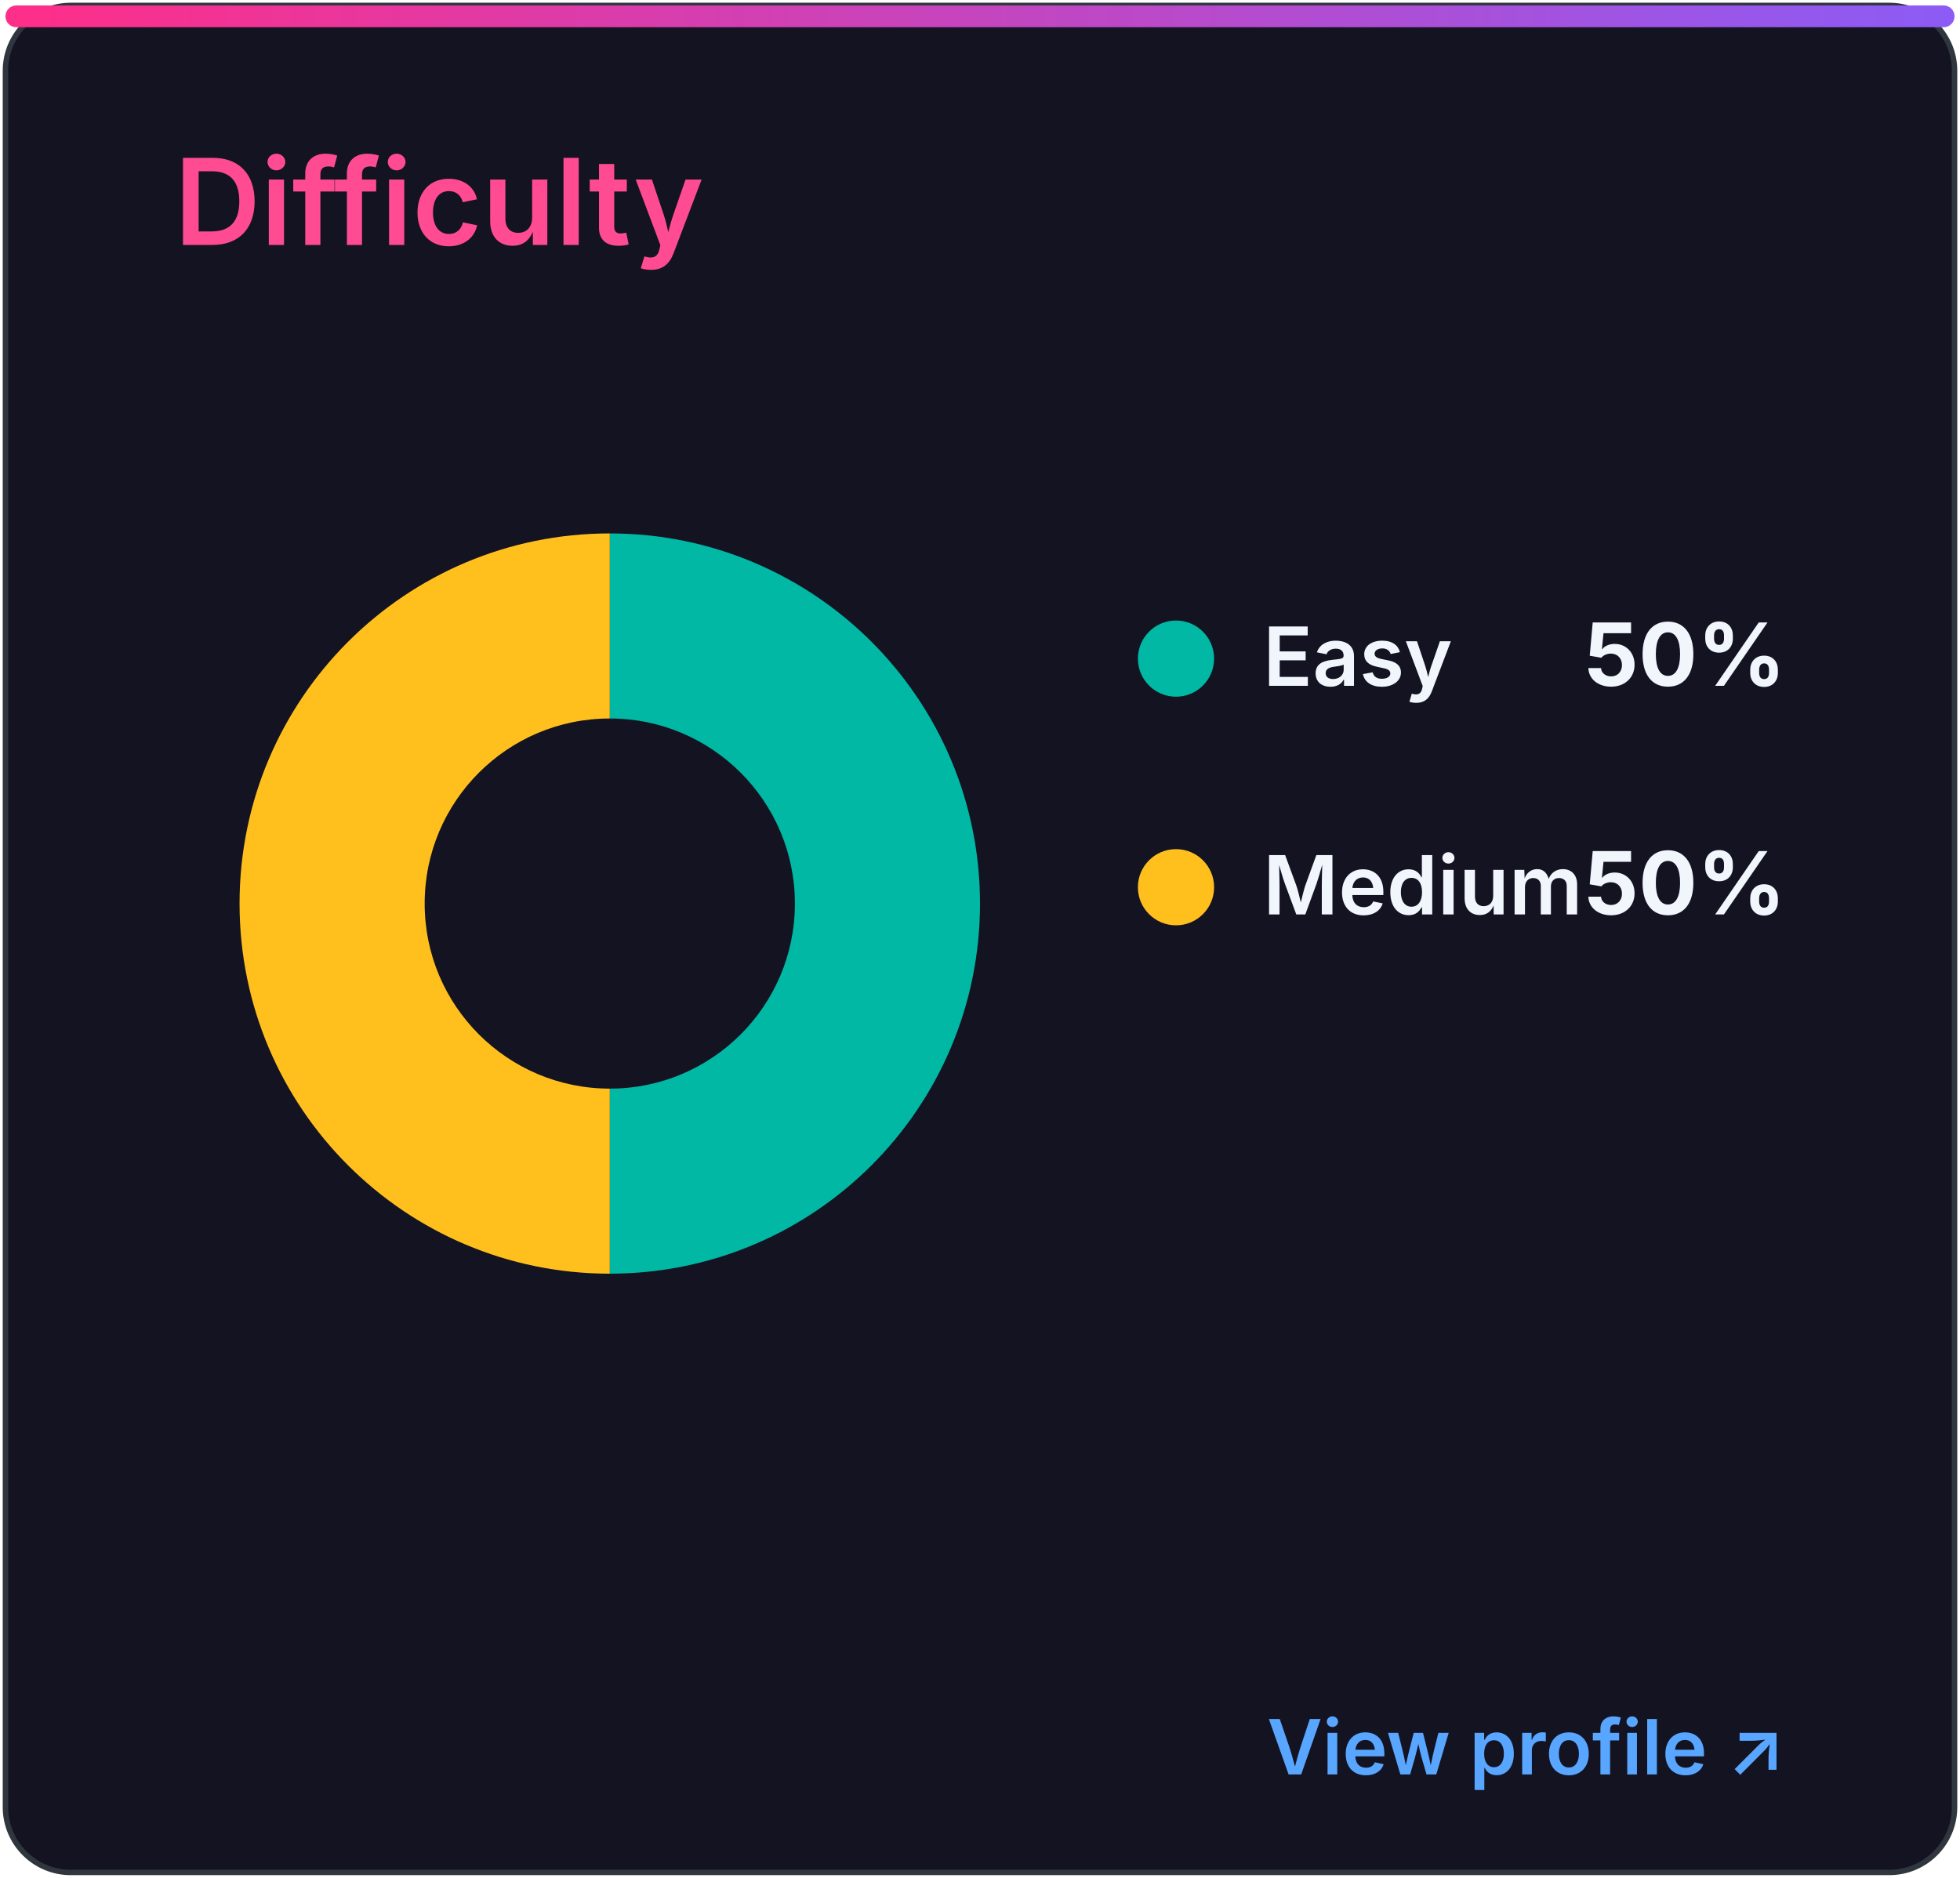
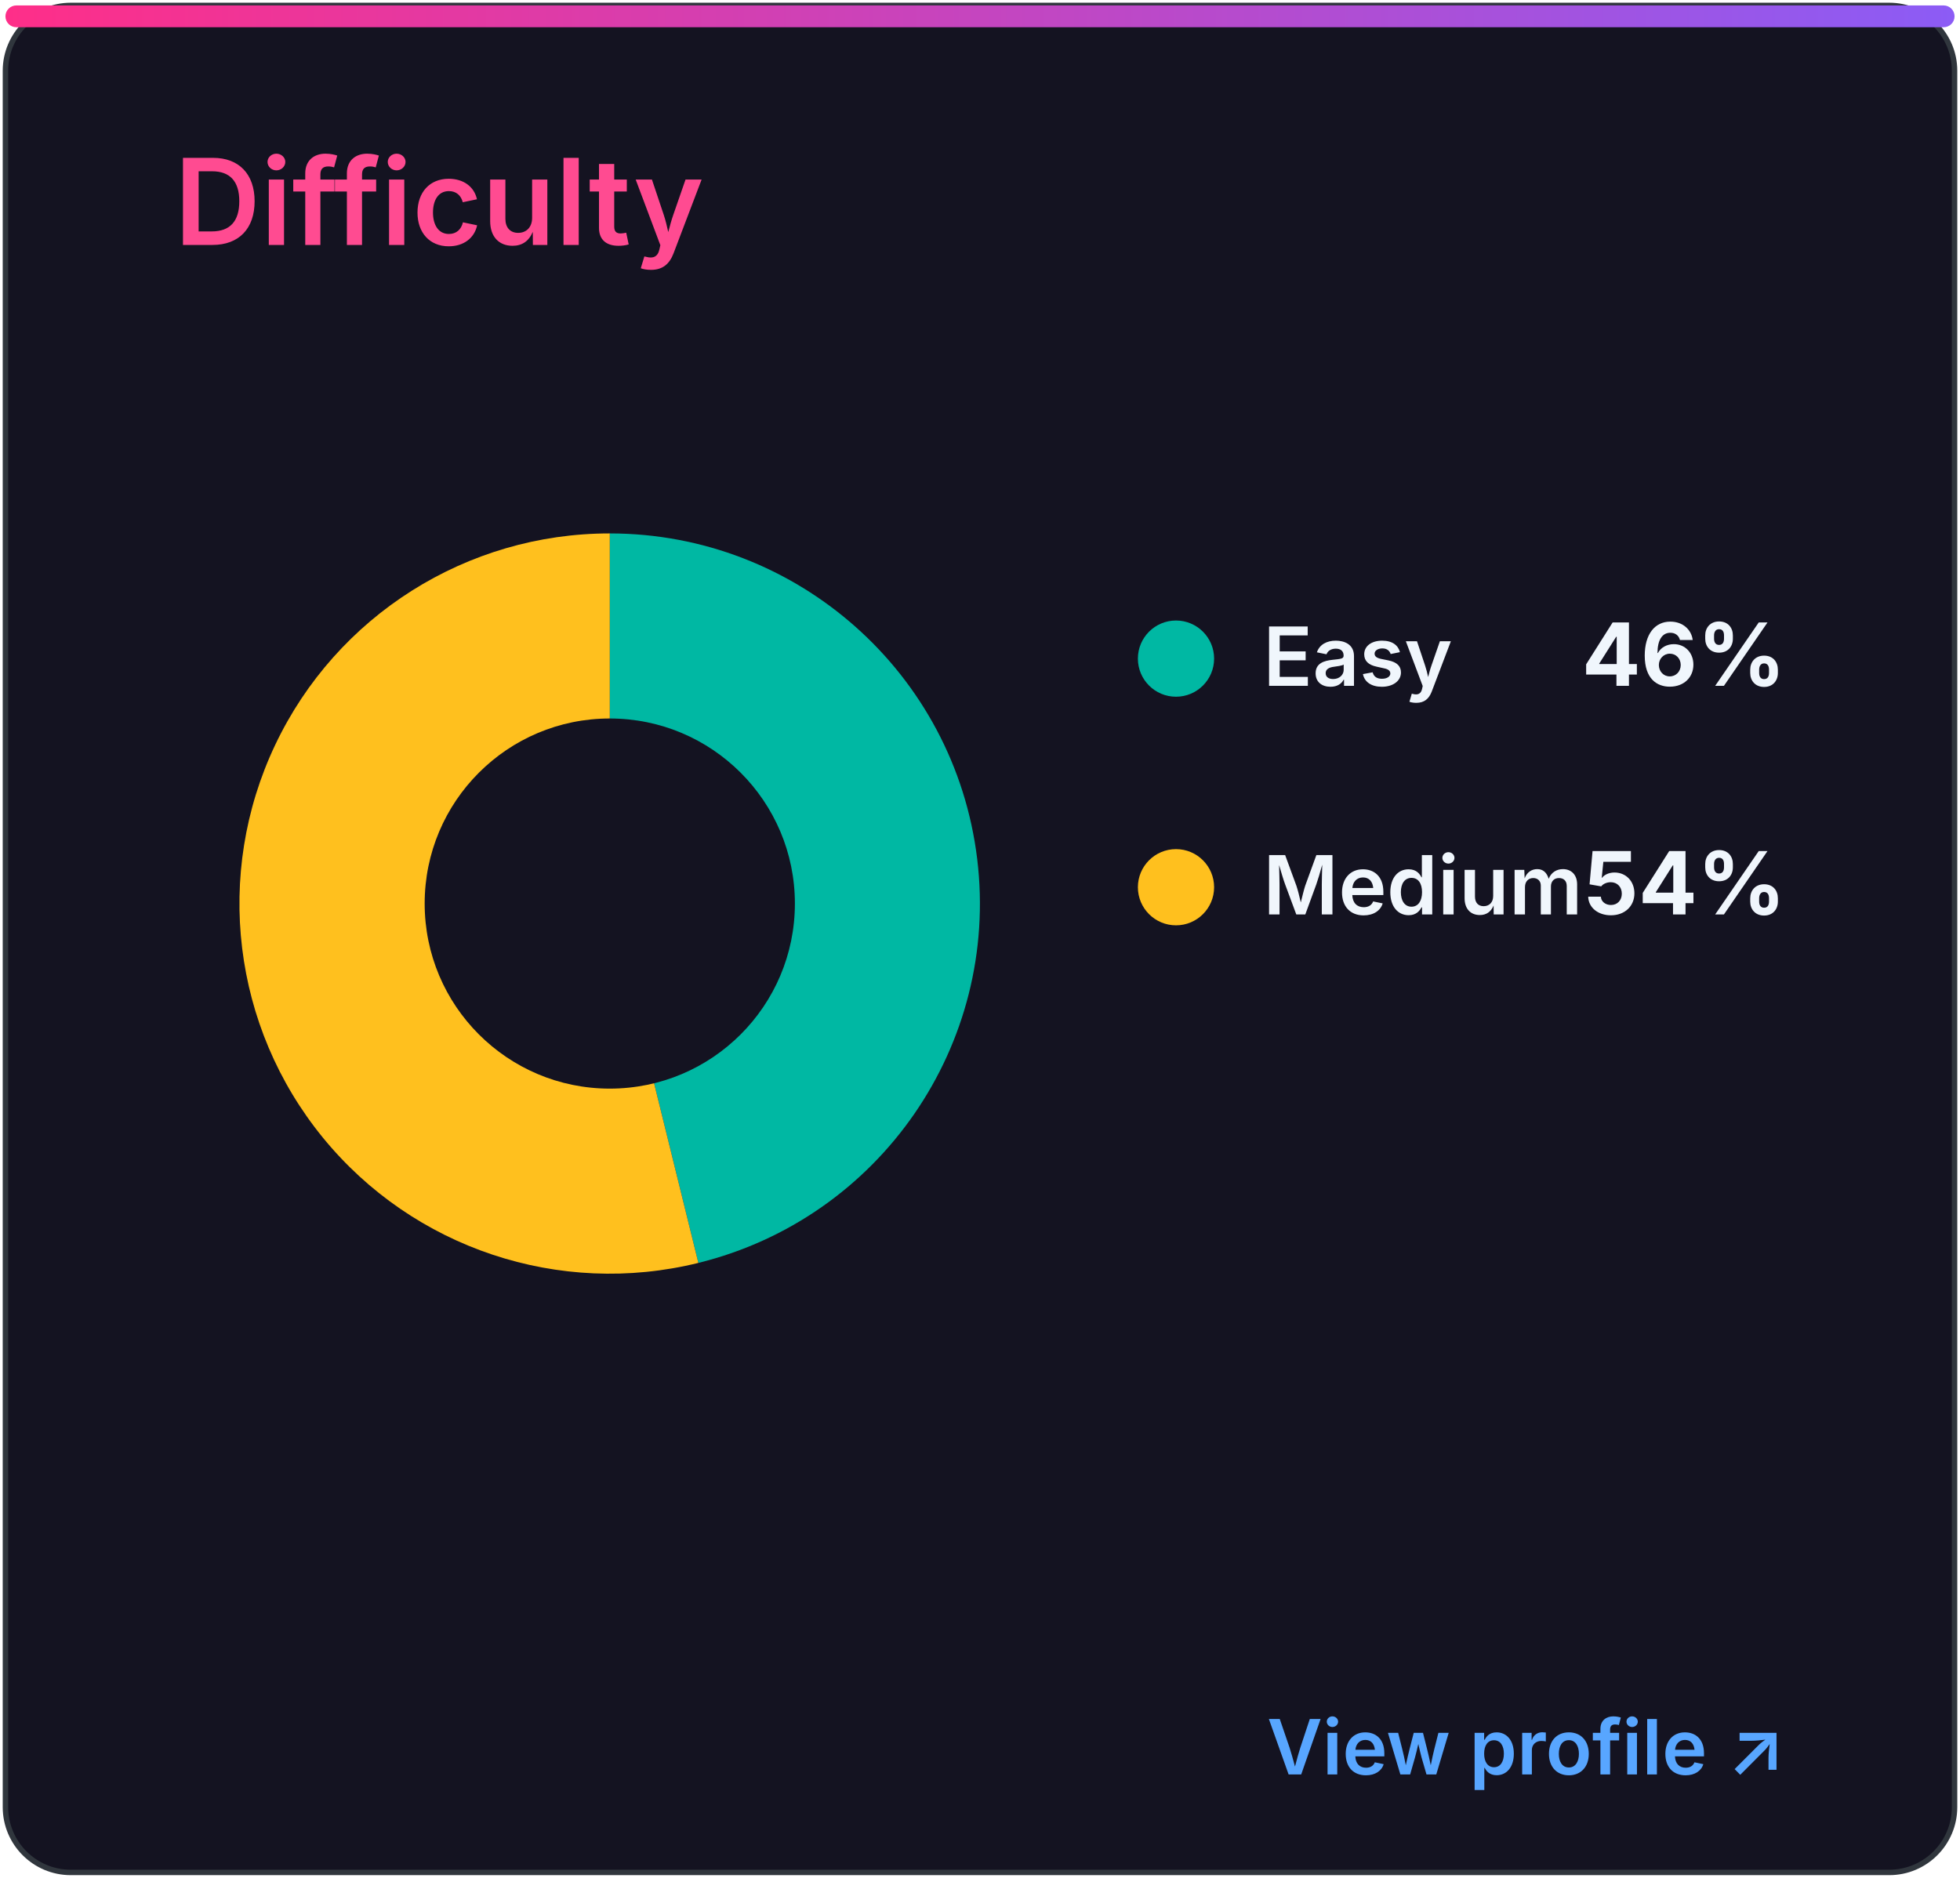
<svg xmlns="http://www.w3.org/2000/svg" width="360" height="345" viewBox="0 0 360 345" role="img" aria-labelledby="title desc">
  <defs>
    <linearGradient id="accent" x1="0" x2="1">
      <stop stop-color="#ff2e88" />
      <stop offset="1" stop-color="#8b5cf6" />
    </linearGradient>
    <clipPath id="bar">
      <rect x="32" y="82" width="296" height="8" rx="4" />
    </clipPath>
    <style>
.heading{font:600 22px -apple-system,BlinkMacSystemFont,'Segoe UI',sans-serif;fill:#ff4b91}
.eyebrow{font:600 10px -apple-system,BlinkMacSystemFont,'Segoe UI',sans-serif;letter-spacing:1.2px;fill:#8b949e}
.total{font:700 52px -apple-system,BlinkMacSystemFont,'Segoe UI',sans-serif;fill:#f0f6fc}
.metric{font:600 15px -apple-system,BlinkMacSystemFont,'Segoe UI',sans-serif;fill:#f0f6fc}
.count{font:700 16px -apple-system,BlinkMacSystemFont,'Segoe UI',sans-serif;fill:#f0f6fc}
.muted{font:500 13px -apple-system,BlinkMacSystemFont,'Segoe UI',sans-serif;fill:#8b949e}
.language{font:700 31px -apple-system,BlinkMacSystemFont,'Segoe UI',sans-serif;fill:#f0f6fc}
.link{font:600 14px -apple-system,BlinkMacSystemFont,'Segoe UI',sans-serif;fill:#58a6ff}
</style>
  </defs>
  <rect x="1" y="1" width="358" height="343" rx="12" fill="#141321" stroke="#30363d" />
  <rect x="1" y="1" width="358" height="4" rx="2" fill="url(#accent)" />
  <text x="32" y="45" class="heading">Difficulty</text>
-   <path d="M 112 166 L 112.00 98.00 A 68 68 0 0 1 112.00 234.00 Z" fill="#00b8a3" />
-   <path d="M 112 166 L 112.00 234.00 A 68 68 0 0 1 112.00 98.00 Z" fill="#ffc01e" />
+   <path d="M 112 166 L 112.00 98.00 A 68 68 0 0 1 128.27 232.02 Z" fill="#00b8a3" />
+   <path d="M 112 166 L 128.27 232.02 A 68 68 0 1 1 112.00 98.00 Z" fill="#ffc01e" />
  <circle cx="112" cy="166" r="34" fill="#141321" />
  <circle cx="216" cy="121" r="7" fill="#00b8a3" />
  <text x="232" y="126" class="metric">Easy</text>
-   <text x="328" y="126" class="count" text-anchor="end">50%</text>
+   <text x="328" y="126" class="count" text-anchor="end">46%</text>
  <circle cx="216" cy="163" r="7" fill="#ffc01e" />
  <text x="232" y="168" class="metric">Medium</text>
-   <text x="328" y="168" class="count" text-anchor="end">50%</text>
+   <text x="328" y="168" class="count" text-anchor="end">54%</text>
  <text x="328" y="326" class="link" text-anchor="end">View profile ↗</text>
</svg>
